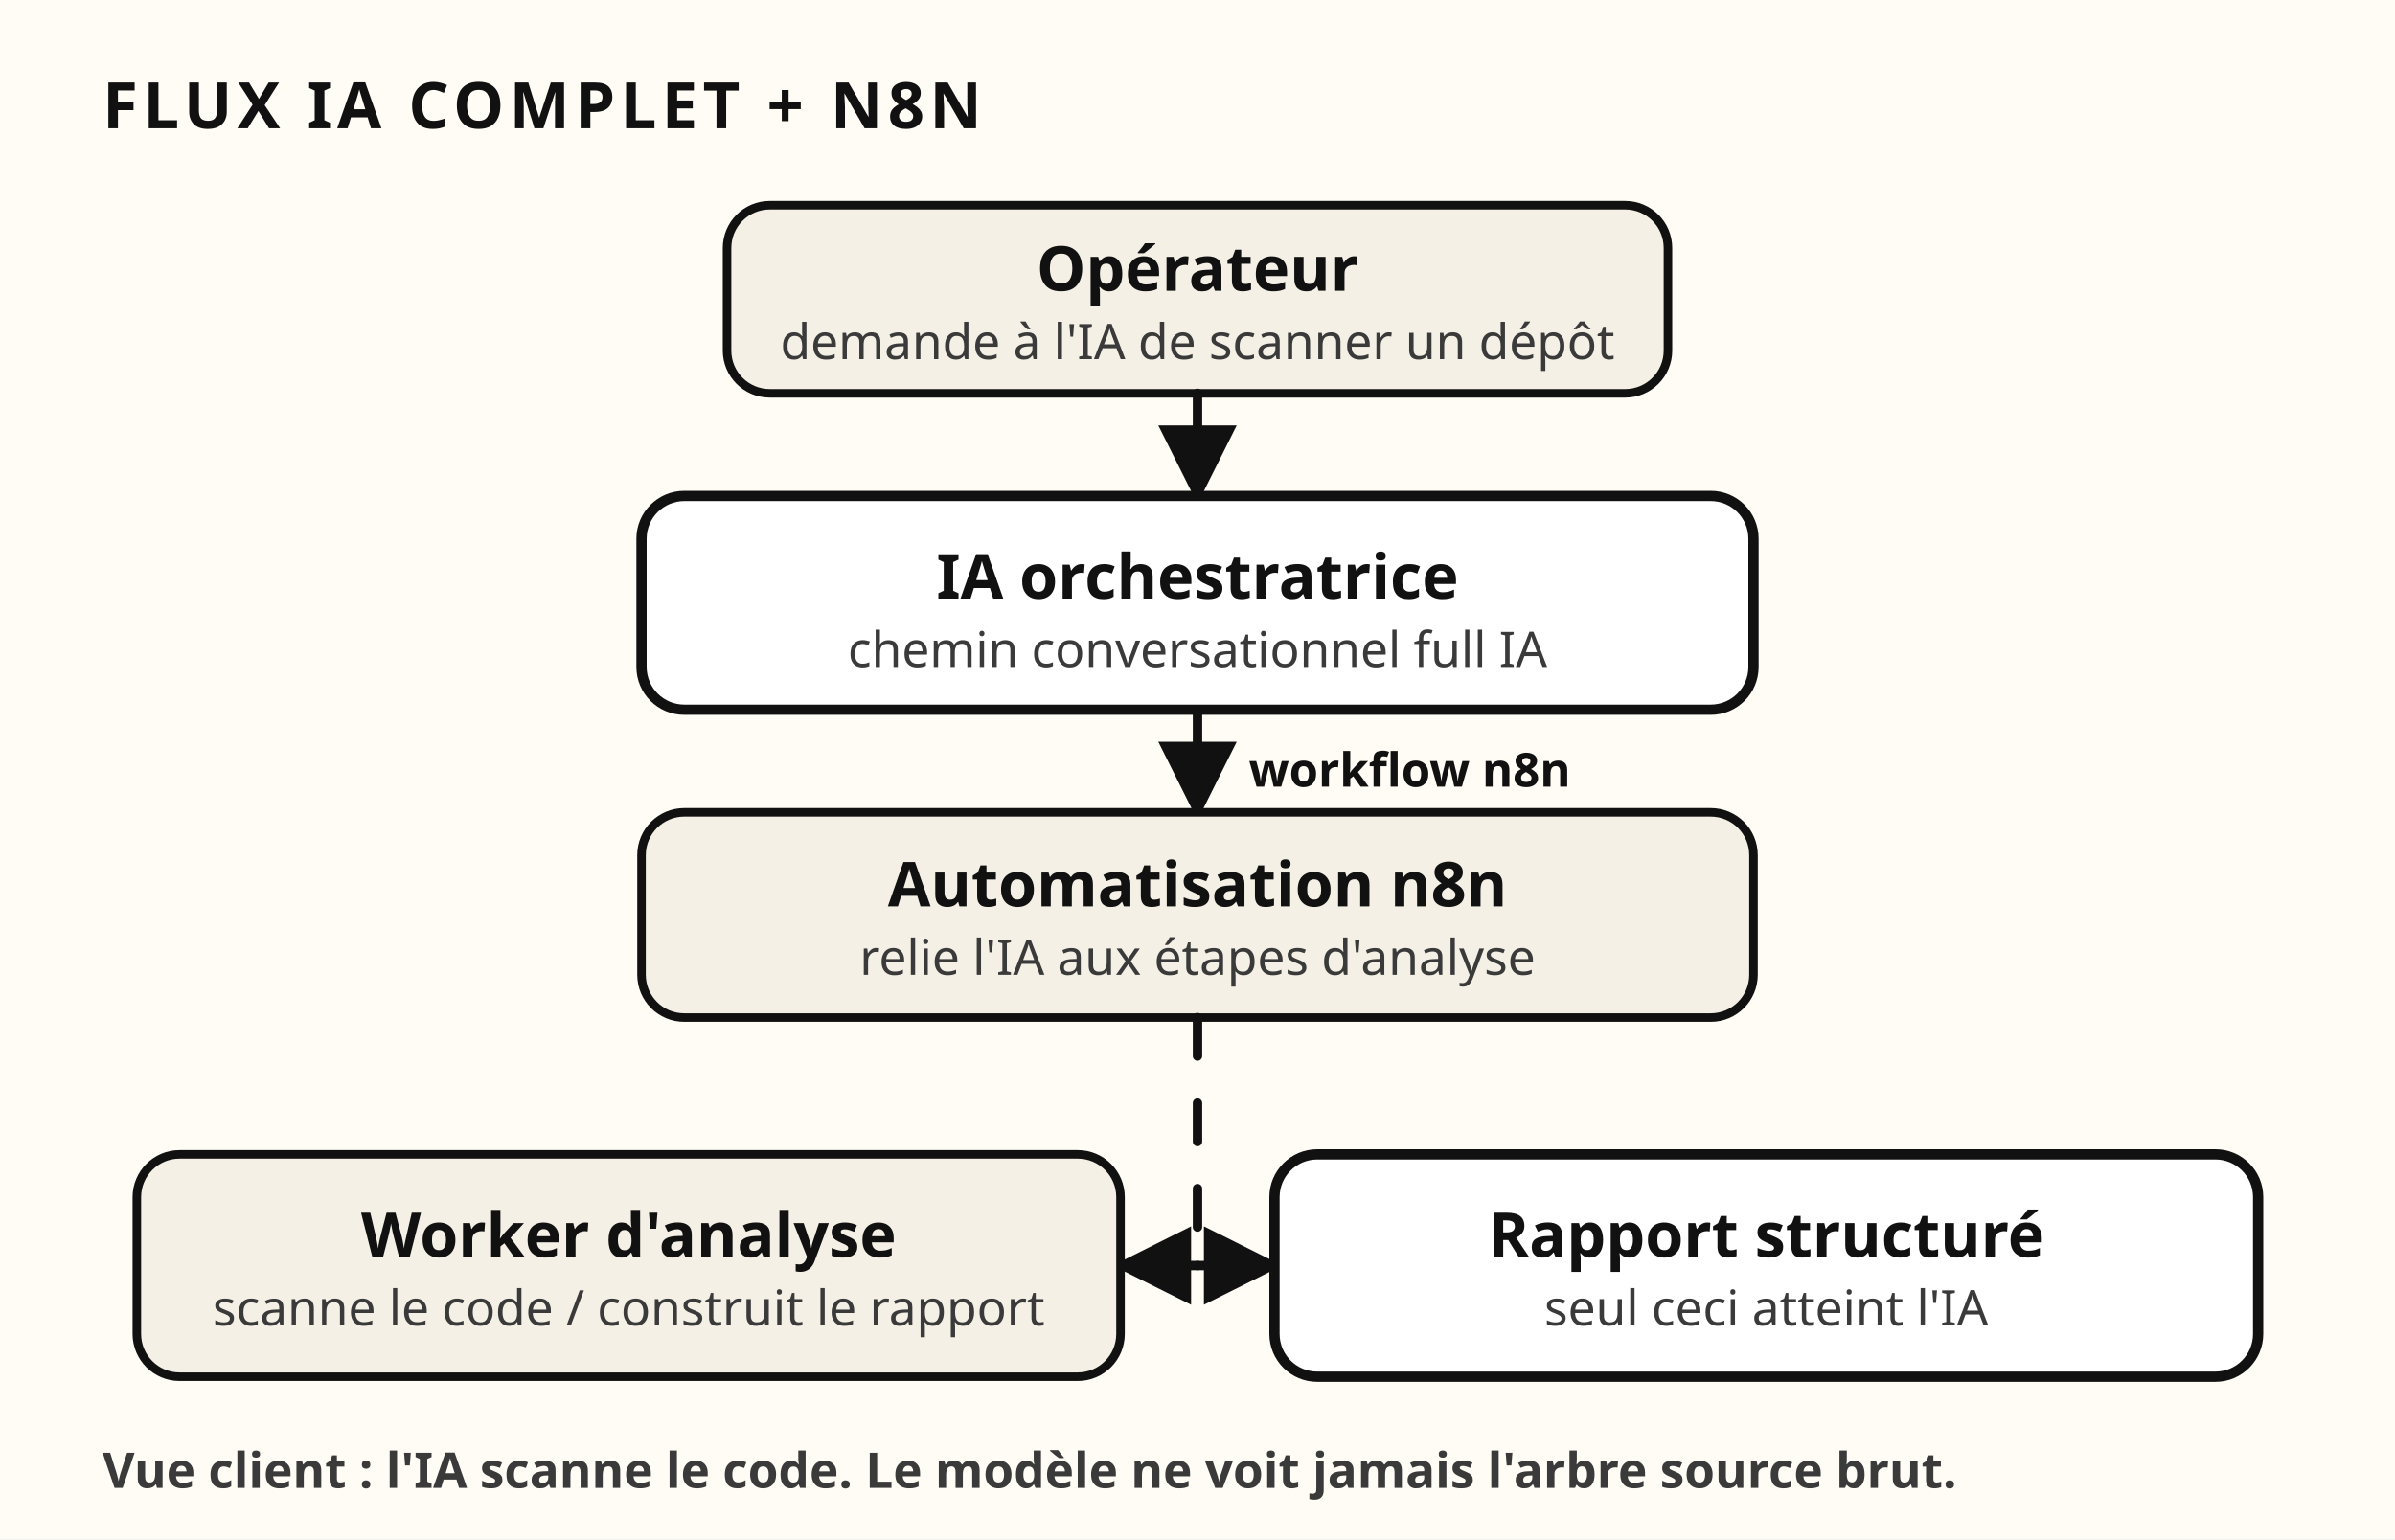
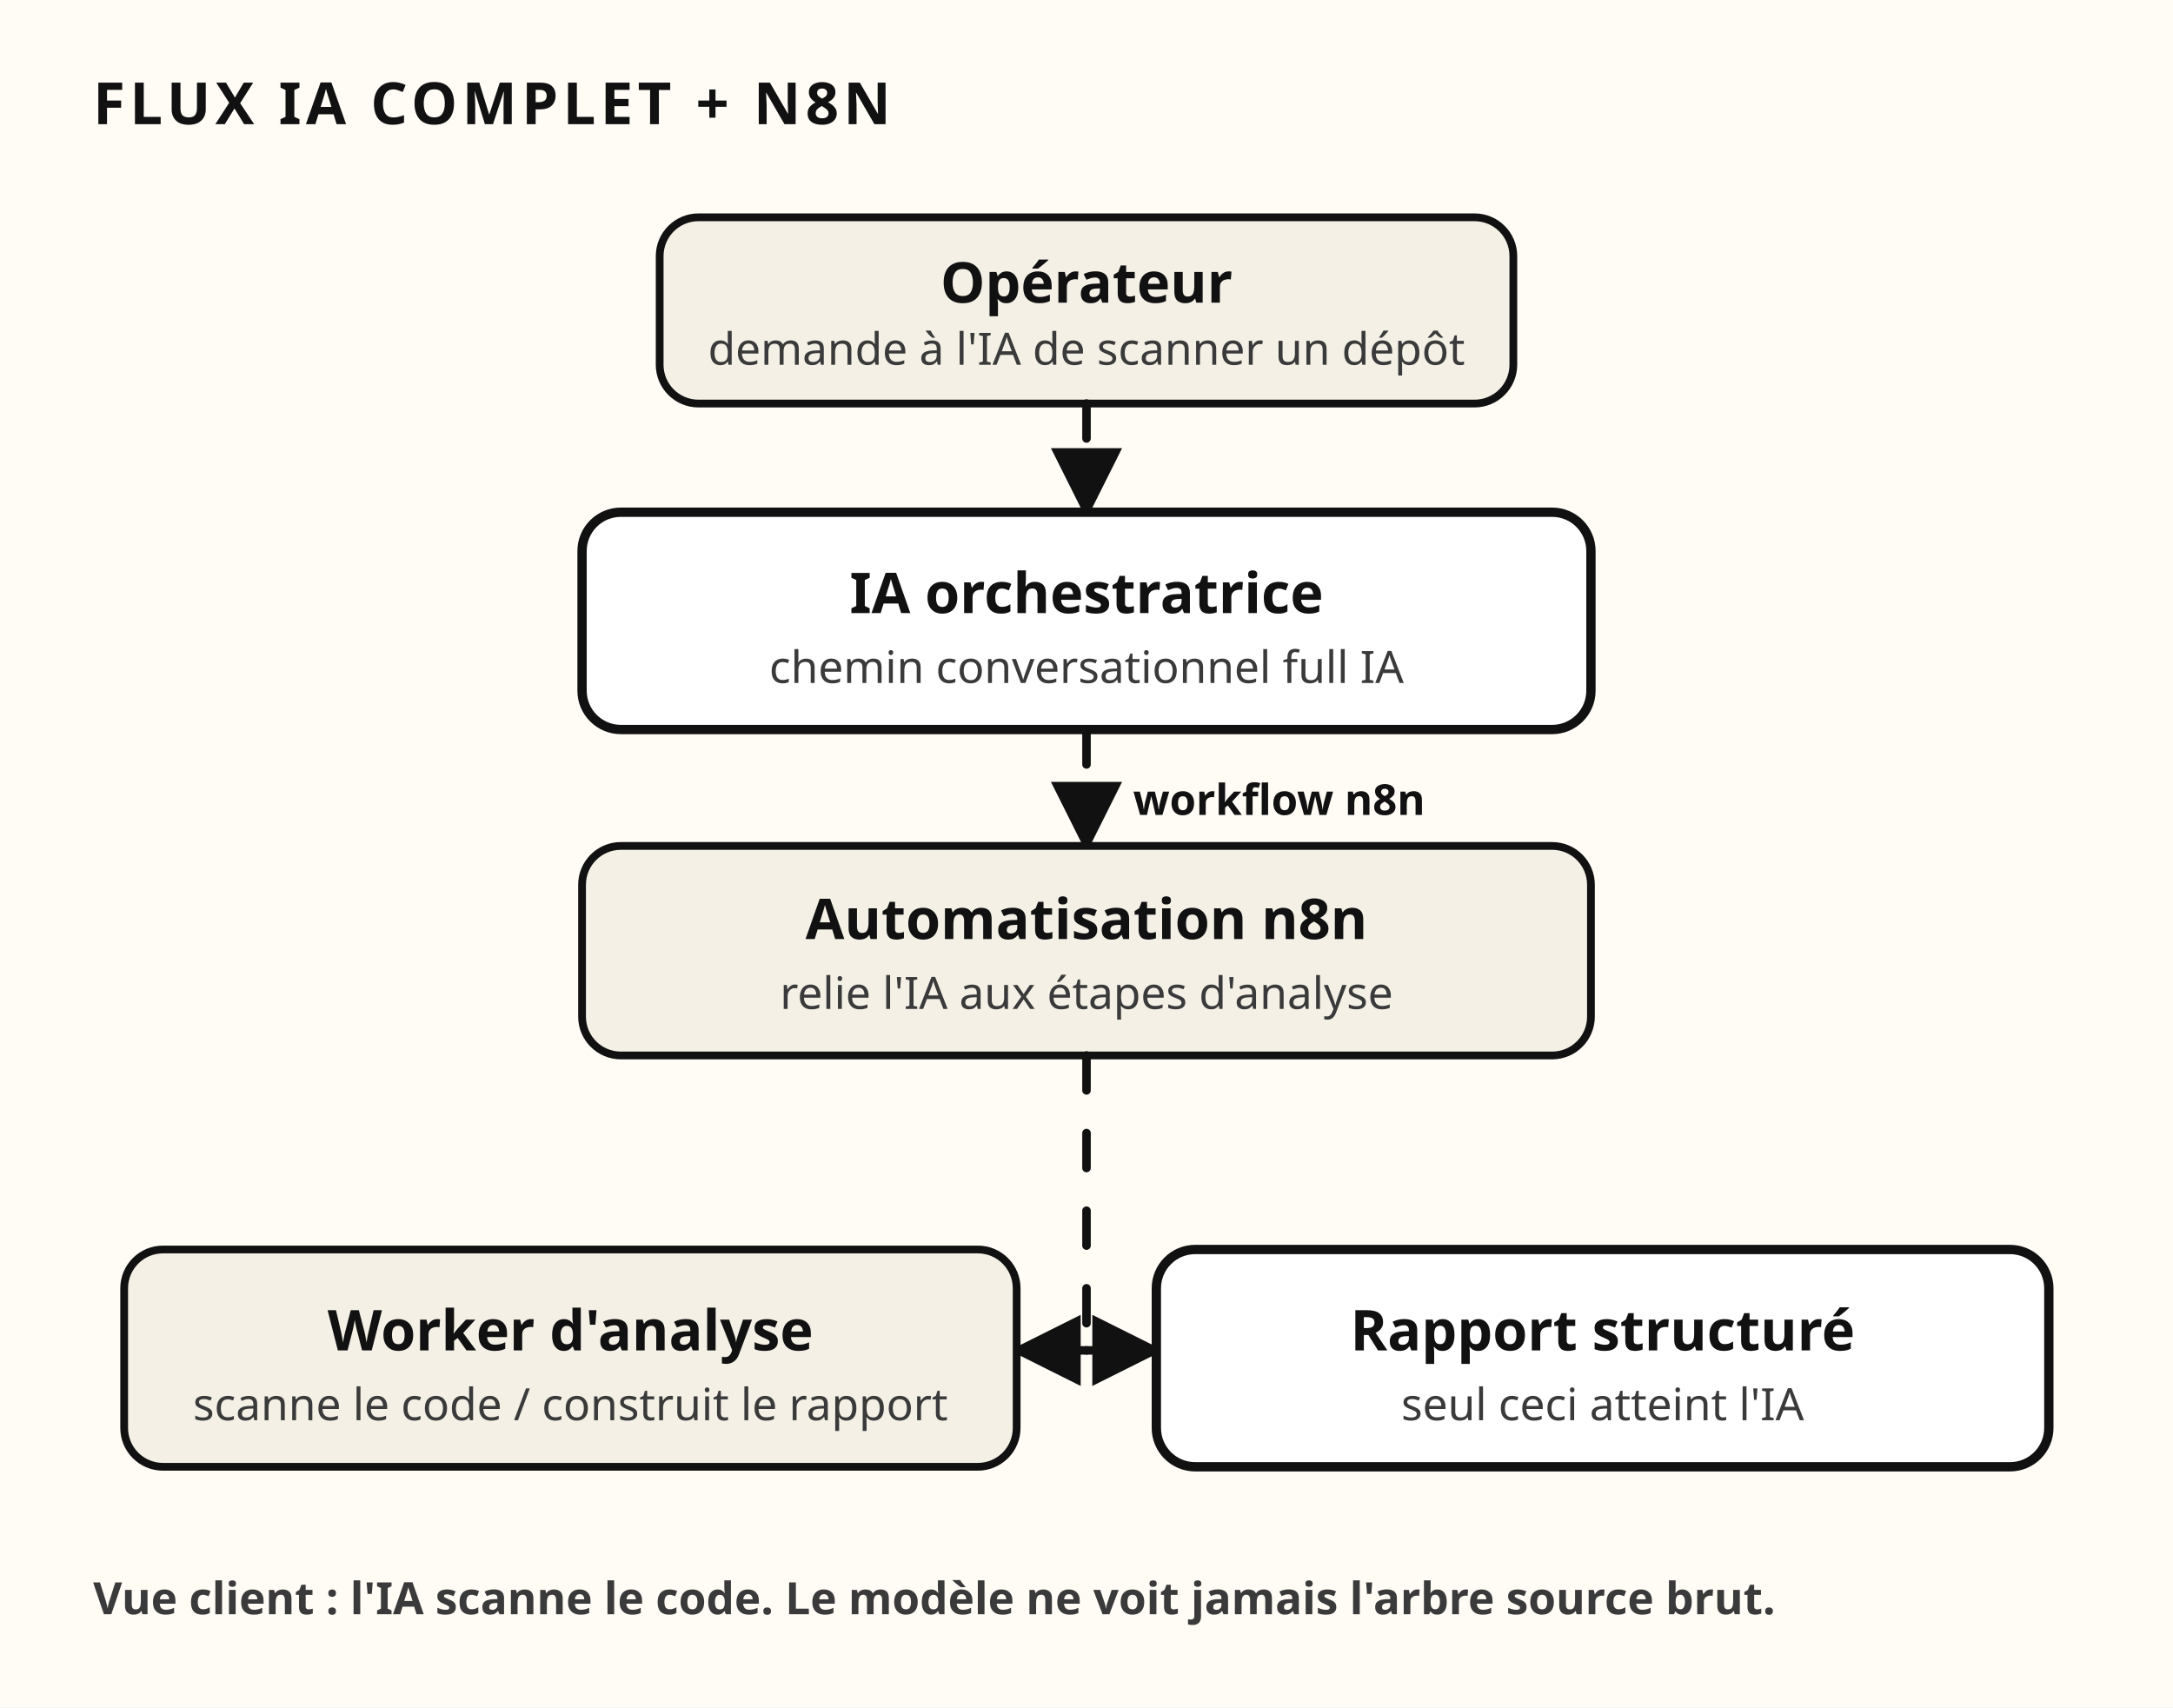
- <svg xmlns="http://www.w3.org/2000/svg" viewBox="0 0 560 360" role="img" aria-labelledby="t d">
+ <svg xmlns="http://www.w3.org/2000/svg" viewBox="0 0 560 440" role="img" aria-labelledby="t d">
  <defs>
    <marker id="a" viewBox="0 0 12 12" refX="10" refY="6" markerWidth="10" markerHeight="10" orient="auto-start-reverse">
      <path d="M1 1 L11 6 L1 11 Z" fill="#111" />
    </marker>
    <style>
      .bg { fill:#fffcf6; }
      .b { fill:#f4f0e6; stroke:#111; stroke-width:2; }
      .hi { fill:#fff; stroke:#111; stroke-width:2.4; }
      .out { fill:none; stroke:#111; stroke-width:1.6; stroke-dasharray:6 5; }
      .plane { fill:none; stroke:#111; stroke-width:1.8; stroke-dasharray:7 5; }
      .cloud { fill:none; stroke:#111; stroke-width:1.6; stroke-dasharray:6 5; }
      .title { font-family:Segoe UI,system-ui,sans-serif; font-size:15px; font-weight:800; letter-spacing:0.08em; fill:#111; }
      .lab { font-family:Segoe UI,system-ui,sans-serif; font-size:14.5px; font-weight:800; fill:#111; }
      .sub { font-family:Segoe UI,system-ui,sans-serif; font-size:11.5px; font-weight:500; fill:#3a3a3a; }
      .cap { font-family:Segoe UI,system-ui,sans-serif; font-size:11px; font-weight:800; letter-spacing:0.12em; fill:#111; }
      .line {
        stroke:#111; stroke-width:2.2; fill:none; marker-end:url(#a);
        stroke-linecap:round; stroke-linejoin:round;
        stroke-dasharray:9 11;
        animation: flow 1.05s linear infinite;
      }
-       /* RAG / corpus / ingest: slower packets */
      .line.ingest {
        stroke-dasharray: 4 16;
        animation: flow 1.7s linear infinite;
      }
-       /* Return / report path: slightly quicker */
      .line.return {
        stroke-dasharray: 10 8;
        animation: flow 0.85s linear infinite;
      }
      .line.stem {
        marker-end: none;
        stroke-dasharray: 9 11;
        animation: flow 1.05s linear infinite;
      }
      .hi.pulse {
        animation: node-pulse 2.6s ease-in-out infinite;
      }
      .lbl.flow-lbl {
        animation: lbl-pulse 2.2s ease-in-out infinite;
      }
      .lbl { font-family:Segoe UI,system-ui,sans-serif; font-size:11px; font-weight:700; fill:#111; }
      .foot { font-family:Segoe UI,system-ui,sans-serif; font-size:11.5px; font-weight:600; fill:#3a3a3a; }
      @keyframes flow {
        to { stroke-dashoffset: -20; }
      }
      @keyframes node-pulse {
        0%, 100% { stroke-width: 2.4; }
        50% { stroke-width: 3.4; }
      }
      @keyframes lbl-pulse {
        0%, 100% { opacity: 0.55; }
        50% { opacity: 1; }
      }
      @media (prefers-reduced-motion: reduce) {
        .line, .line.ingest, .line.return, .line.stem, .hi.pulse, .lbl.flow-lbl { animation: none; }
        .line, .line.ingest, .line.return, .line.stem { stroke-dasharray: none; }
      }
    </style>
  </defs>
-   <rect class="bg" width="560" height="360" />
-   <text x="24" y="30" class="title">FLUX IA COMPLET + N8N</text>
-   <rect class="b" x="170" y="48" width="220" height="44" rx="10" />
-   <text x="280" y="68" text-anchor="middle" class="lab">Opérateur</text>
-   <text x="280" y="84" text-anchor="middle" class="sub">demande à l'IA de scanner un dépôt</text>
-   <line class="line" x1="280" y1="92" x2="280" y2="116" />
-   <rect class="hi" x="150" y="116" width="260" height="50" rx="10" />
-   <text x="280" y="140" text-anchor="middle" class="lab">IA orchestratrice</text>
-   <text x="280" y="156" text-anchor="middle" class="sub">chemin conversationnel full IA</text>
-   <line class="line" x1="280" y1="166" x2="280" y2="190" />
-   <text x="292" y="184" class="lbl">workflow n8n</text>
-   <rect class="b" x="150" y="190" width="260" height="48" rx="10" />
-   <text x="280" y="212" text-anchor="middle" class="lab">Automatisation n8n</text>
-   <text x="280" y="228" text-anchor="middle" class="sub">relie l'IA aux étapes d'analyse</text>
-   <line class="line stem" x1="280" y1="238" x2="280" y2="296" />
-   <path class="line ingest" d="M280 296 H262" />
-   <path class="line return" d="M280 296 H298" />
-   <rect class="b" x="32" y="270" width="230" height="52" rx="10" />
-   <text x="147" y="294" text-anchor="middle" class="lab">Worker d'analyse</text>
-   <text x="147" y="310" text-anchor="middle" class="sub">scanne le code / construit le rapport</text>
-   <rect class="hi pulse" x="298" y="270" width="230" height="52" rx="10" />
-   <text x="413" y="294" text-anchor="middle" class="lab">Rapport structuré</text>
-   <text x="413" y="310" text-anchor="middle" class="sub">seul ceci atteint l'IA</text>
-   <text x="24" y="348" class="foot">Vue client : l'IA scanne le code. Le modèle ne voit jamais l'arbre source brut.</text>
+   <rect class="bg" width="560" height="440" />
+   <text x="24" y="32" class="title">FLUX IA COMPLET + N8N</text>
+   <rect class="b" x="170" y="56" width="220" height="48" rx="10" />
+   <text x="280" y="78" text-anchor="middle" class="lab">Opérateur</text>
+   <text x="280" y="94" text-anchor="middle" class="sub">demande à l'IA de scanner un dépôt</text>
+   <line class="line" x1="280" y1="104" x2="280" y2="132" />
+   <rect class="hi" x="150" y="132" width="260" height="56" rx="10" />
+   <text x="280" y="158" text-anchor="middle" class="lab">IA orchestratrice</text>
+   <text x="280" y="176" text-anchor="middle" class="sub">chemin conversationnel full IA</text>
+   <line class="line" x1="280" y1="188" x2="280" y2="218" />
+   <text x="292" y="210" class="lbl">workflow n8n</text>
+   <rect class="b" x="150" y="218" width="260" height="54" rx="10" />
+   <text x="280" y="242" text-anchor="middle" class="lab">Automatisation n8n</text>
+   <text x="280" y="260" text-anchor="middle" class="sub">relie l'IA aux étapes d'analyse</text>
+   <line class="line stem" x1="280" y1="272" x2="280" y2="348" />
+   <path class="line ingest" d="M280 348 H262" />
+   <path class="line return" d="M280 348 H298" />
+   <rect class="b" x="32" y="322" width="230" height="56" rx="10" />
+   <text x="147" y="348" text-anchor="middle" class="lab">Worker d'analyse</text>
+   <text x="147" y="366" text-anchor="middle" class="sub">scanne le code / construit le rapport</text>
+   <rect class="hi pulse" x="298" y="322" width="230" height="56" rx="10" />
+   <text x="413" y="348" text-anchor="middle" class="lab">Rapport structuré</text>
+   <text x="413" y="366" text-anchor="middle" class="sub">seul ceci atteint l'IA</text>
+   <text x="24" y="416" class="foot">Vue client : l'IA scanne le code. Le modèle ne voit jamais l'arbre source brut.</text>
</svg>
